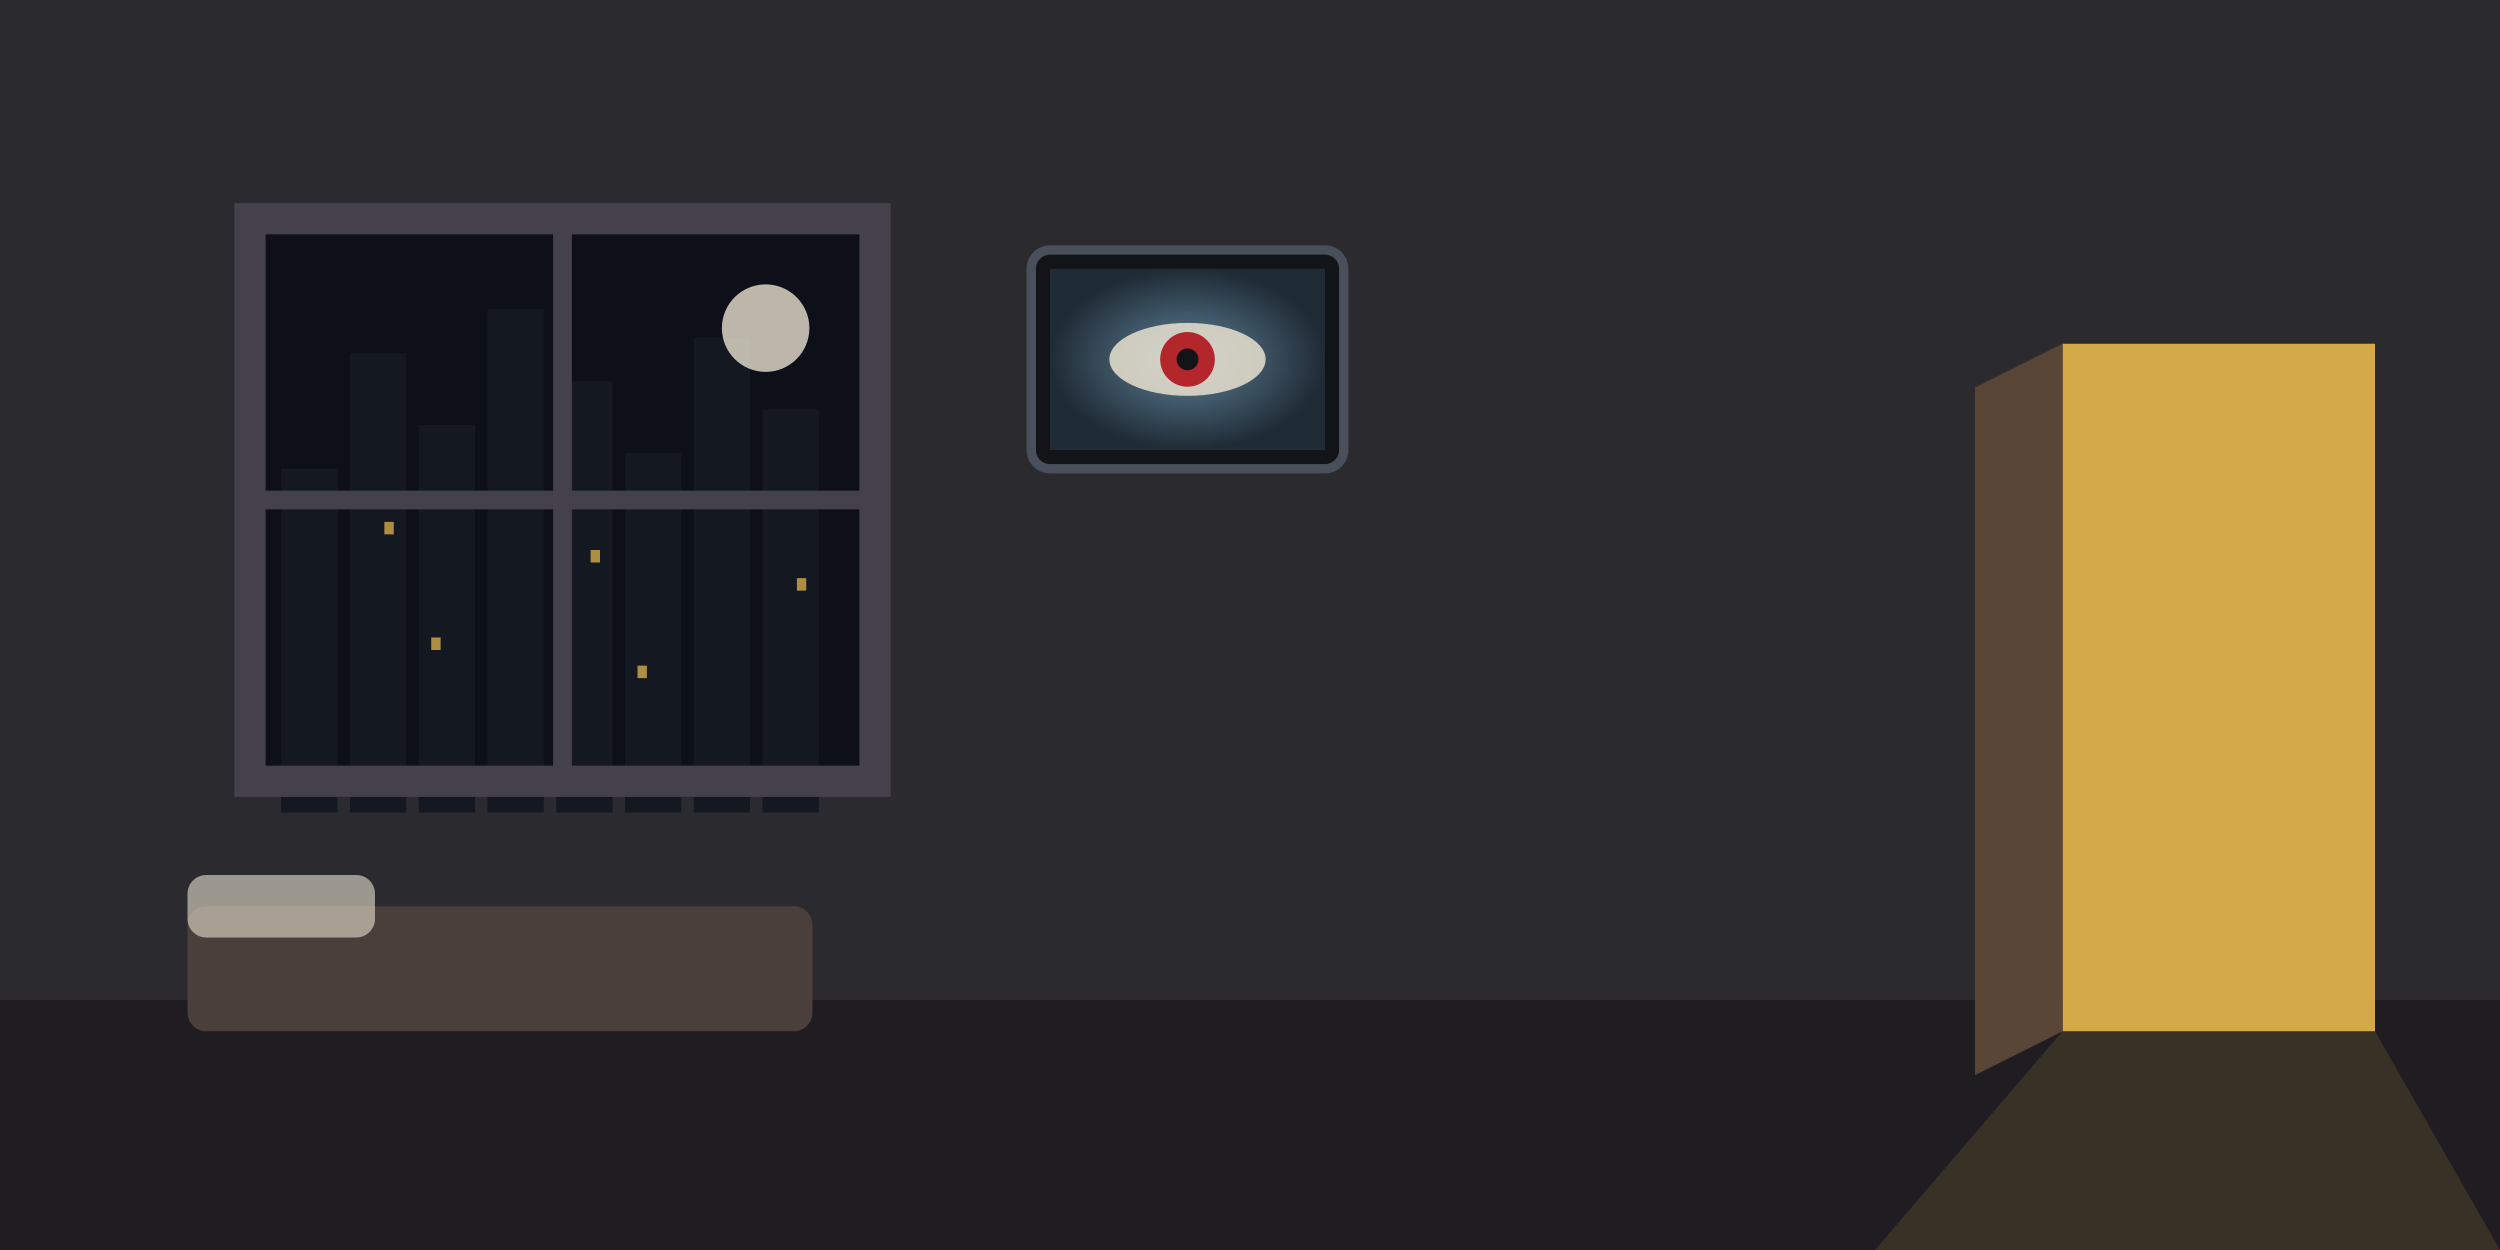
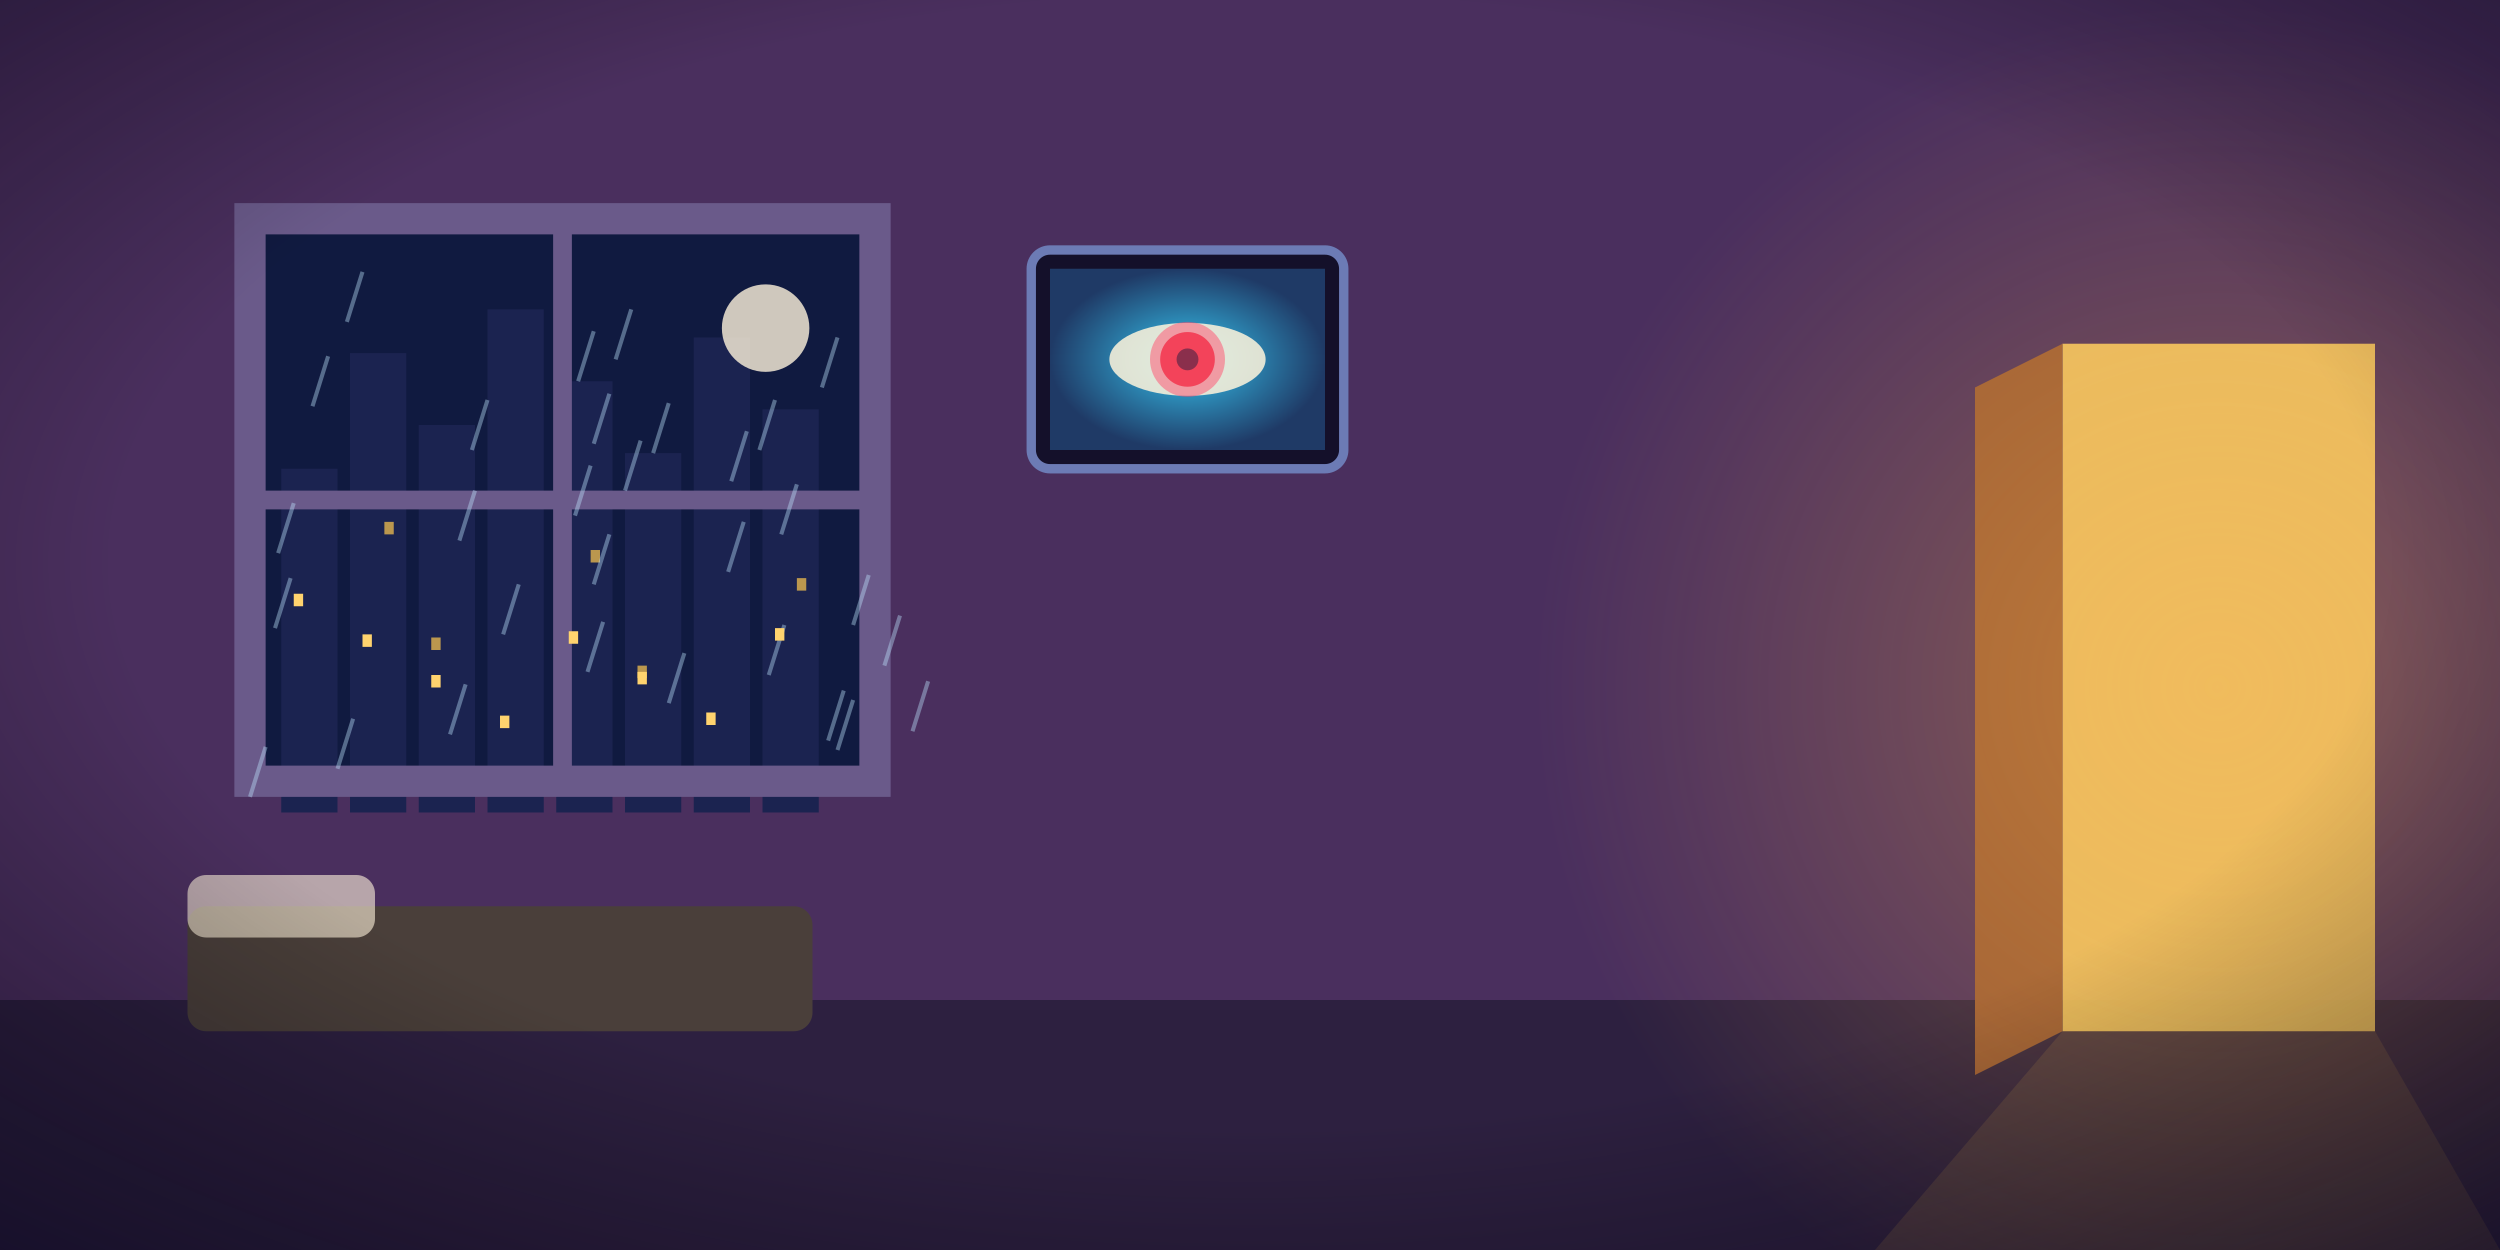
<svg xmlns="http://www.w3.org/2000/svg" viewBox="0 0 800 400" width="800" height="400">
  <defs>
    <radialGradient id="glow">
-       <stop offset="0" stop-color="#5f8299" />
-       <stop offset="1" stop-color="#1f2b35" />
+       <stop offset="0" stop-color="#36c5f0" />
+       <stop offset="1" stop-color="#1f3a66" />
    </radialGradient>
  </defs>
-   <rect width="800" height="400" fill="#2b2a2f" />
-   <rect y="320" width="800" height="80" fill="#1f1d21" />
-   <rect x="80" y="70" width="200" height="180" fill="#0d1018" />
-   <rect x="90" y="150" width="18" height="110" fill="#141821" />
-   <rect x="112" y="113" width="18" height="147" fill="#141821" />
-   <rect x="134" y="136" width="18" height="124" fill="#141821" />
-   <rect x="156" y="99" width="18" height="161" fill="#141821" />
-   <rect x="178" y="122" width="18" height="138" fill="#141821" />
-   <rect x="200" y="145" width="18" height="115" fill="#141821" />
-   <rect x="222" y="108" width="18" height="152" fill="#141821" />
-   <rect x="244" y="131" width="18" height="129" fill="#141821" />
-   <rect x="123" y="167" width="3" height="4" fill="#f2c14e" opacity="0.7" />
-   <rect x="138" y="204" width="3" height="4" fill="#f2c14e" opacity="0.7" />
-   <rect x="189" y="176" width="3" height="4" fill="#f2c14e" opacity="0.7" />
-   <rect x="204" y="213" width="3" height="4" fill="#f2c14e" opacity="0.7" />
-   <rect x="255" y="185" width="3" height="4" fill="#f2c14e" opacity="0.7" />
-   <circle cx="245" cy="105" r="14" fill="#e8e1cf" opacity="0.8" />
-   <rect x="80" y="70" width="200" height="180" fill="none" stroke="#45414a" stroke-width="10" />
-   <path d="M 180 70 L 180 250 M 80 160 L 280 160" stroke="#45414a" stroke-width="6" />
-   <rect x="330" y="80" width="100" height="70" rx="6" fill="#121418" stroke="#4a505b" stroke-width="3" />
+   <rect width="800" height="400" fill="#4a2f5e" />
+   <rect y="320" width="800" height="80" fill="#2d2040" />
+   <rect x="80" y="70" width="200" height="180" fill="#101a40" />
+   <rect x="90" y="150" width="18" height="110" fill="#1b2350" />
+   <rect x="112" y="113" width="18" height="147" fill="#1b2350" />
+   <rect x="134" y="136" width="18" height="124" fill="#1b2350" />
+   <rect x="156" y="99" width="18" height="161" fill="#1b2350" />
+   <rect x="178" y="122" width="18" height="138" fill="#1b2350" />
+   <rect x="200" y="145" width="18" height="115" fill="#1b2350" />
+   <rect x="222" y="108" width="18" height="152" fill="#1b2350" />
+   <rect x="244" y="131" width="18" height="129" fill="#1b2350" />
+   <rect x="123" y="167" width="3" height="4" fill="#ffc94d" opacity="0.7" />
+   <rect x="138" y="204" width="3" height="4" fill="#ffc94d" opacity="0.7" />
+   <rect x="189" y="176" width="3" height="4" fill="#ffc94d" opacity="0.7" />
+   <rect x="204" y="213" width="3" height="4" fill="#ffc94d" opacity="0.7" />
+   <rect x="255" y="185" width="3" height="4" fill="#ffc94d" opacity="0.7" />
+   <circle cx="245" cy="105" r="14" fill="#fff4dc" opacity="0.8" />
+   <rect x="80" y="70" width="200" height="180" fill="none" stroke="#6a5a8a" stroke-width="10" />
+   <path d="M 180 70 L 180 250 M 80 160 L 280 160" stroke="#6a5a8a" stroke-width="6" />
+   <rect x="330" y="80" width="100" height="70" rx="6" fill="#14102a" stroke="#6c7bb5" stroke-width="3" />
  <rect x="336" y="86" width="88" height="58" fill="url(#glow)" />
-   <ellipse cx="380.0" cy="115.0" rx="25.0" ry="11.667" fill="#e8e1cf" opacity="0.85" />
-   <circle cx="380.0" cy="115.0" r="8.75" fill="#b3262b" />
-   <circle cx="380.0" cy="115.0" r="3.5" fill="#121418" />
+   <ellipse cx="380.0" cy="115.0" rx="25.0" ry="11.667" fill="#fff4dc" opacity="0.85" />
+   <circle cx="380.0" cy="115.0" r="8.75" fill="#e63946" />
+   <circle cx="380.0" cy="115.0" r="3.5" fill="#14102a" />
  <rect x="60" y="290" width="200" height="40" rx="6" fill="#4a3f3a" />
-   <rect x="60" y="280" width="60" height="20" rx="6" fill="#e8e1cf" opacity="0.6" />
-   <rect x="660" y="110" width="100" height="220" fill="#f2c14e" opacity="0.85" />
-   <path d="M 660 110 L 632 124 L 632 344 L 660 330 Z" fill="#5a4636" />
-   <path d="M 660 330 L 760 330 L 800 400 L 600 400 Z" fill="#f2c14e" opacity="0.12" />
+   <rect x="60" y="280" width="60" height="20" rx="6" fill="#fff4dc" opacity="0.6" />
+   <rect x="660" y="110" width="100" height="220" fill="#ffc94d" opacity="0.85" />
+   <path d="M 660 110 L 632 124 L 632 344 L 660 330 Z" fill="#9a5b34" />
+   <path d="M 660 330 L 760 330 L 800 400 L 600 400 Z" fill="#ffc94d" opacity="0.12" />
+   <style>
+ .pulse { animation: pulse 3s ease-in-out infinite; transform-box: fill-box; transform-origin: center; }
+ .flicker { animation: flicker 4s steps(1) infinite; }
+ .twinkle { animation: twinkle 3s ease-in-out infinite; }
+ .lid { animation: lid 6s ease-in-out infinite; transform-box: fill-box; transform-origin: center; transform: scaleY(0); }
+ .rain { animation: rain 0.9s linear infinite; }
+ .drift { animation: drift 12s ease-in-out infinite alternate; }
+ .rise { animation: rise 7s linear infinite; }
+ .fall { animation: fall 2.6s ease-in infinite; }
+ .blink { animation: blink 1.2s steps(1) infinite; }
+ .sweep { animation: sweep 9s ease-in-out infinite alternate; transform-origin: 360px 20px; }
+ .wave { animation: wave 3s ease-out infinite; transform-box: fill-box; transform-origin: center; }
+ .bounce { animation: bounce 0.6s ease-in-out infinite alternate; transform-box: fill-box; transform-origin: bottom; }
+ @keyframes pulse { 0%, 100% { opacity: 0.35; transform: scale(1); } 50% { opacity: 0.9; transform: scale(1.12); } }
+ @keyframes flicker { 0%, 100% { opacity: 1; } 31% { opacity: 0.55; } 33% { opacity: 1; } 67% { opacity: 0.7; } 69% { opacity: 1; } }
+ @keyframes twinkle { 0%, 100% { opacity: 0.25; } 50% { opacity: 1; } }
+ @keyframes lid { 0%, 90%, 100% { transform: scaleY(0); } 94%, 96% { transform: scaleY(1); } }
+ @keyframes rain { from { transform: translate(0, -60px); } to { transform: translate(-18px, 420px); } }
+ @keyframes drift { from { transform: translateX(-30px); } to { transform: translateX(30px); } }
+ @keyframes rise { 0% { transform: translateY(0); opacity: 0; } 20% { opacity: 0.8; } 100% { transform: translateY(-160px); opacity: 0; } }
+ @keyframes fall { 0% { transform: translateY(0); opacity: 0; } 10% { opacity: 1; } 100% { transform: translateY(240px); opacity: 0; } }
+ @keyframes blink { 0%, 100% { opacity: 1; } 50% { opacity: 0.15; } }
+ @keyframes sweep { from { transform: rotate(-25deg); } to { transform: rotate(25deg); } }
+ @keyframes wave { 0% { transform: scale(0.6); opacity: 0.8; } 100% { transform: scale(1.6); opacity: 0; } }
+ @keyframes bounce { from { transform: scaleY(0.3); } to { transform: scaleY(1); } }
+ </style>
+   <radialGradient id="l710220220">
+     <stop offset="0" stop-color="#ffb347" stop-opacity="0.35" />
+     <stop offset="1" stop-color="#ffb347" stop-opacity="0" />
+   </radialGradient>
+   <circle cx="710" cy="220" r="220" fill="url(#l710220220)" />
+   <line class="rain" x1="195" y1="171" x2="190" y2="187" stroke="#bfe6ff" stroke-width="1.3" opacity="0.4" style="animation-delay:-0.28s;animation-duration:1.02s" />
+   <line class="rain" x1="297" y1="218" x2="292" y2="234" stroke="#bfe6ff" stroke-width="1.3" opacity="0.4" style="animation-delay:-0.59s;animation-duration:0.76s" />
+   <line class="rain" x1="93" y1="185" x2="88" y2="201" stroke="#bfe6ff" stroke-width="1.3" opacity="0.4" style="animation-delay:-0.46s;animation-duration:1.03s" />
+   <line class="rain" x1="190" y1="106" x2="185" y2="122" stroke="#bfe6ff" stroke-width="1.3" opacity="0.4" style="animation-delay:-0.51s;animation-duration:0.81s" />
+   <line class="rain" x1="288" y1="197" x2="283" y2="213" stroke="#bfe6ff" stroke-width="1.3" opacity="0.4" style="animation-delay:-0.15s;animation-duration:0.86s" />
+   <line class="rain" x1="239" y1="138" x2="234" y2="154" stroke="#bfe6ff" stroke-width="1.3" opacity="0.4" style="animation-delay:-0.16s;animation-duration:0.88s" />
+   <line class="rain" x1="94" y1="161" x2="89" y2="177" stroke="#bfe6ff" stroke-width="1.3" opacity="0.4" style="animation-delay:-0.62s;animation-duration:0.88s" />
+   <line class="rain" x1="278" y1="184" x2="273" y2="200" stroke="#bfe6ff" stroke-width="1.3" opacity="0.4" style="animation-delay:-0.98s;animation-duration:0.73s" />
+   <line class="rain" x1="205" y1="141" x2="200" y2="157" stroke="#bfe6ff" stroke-width="1.3" opacity="0.4" style="animation-delay:-0.49s;animation-duration:1.09s" />
+   <line class="rain" x1="268" y1="108" x2="263" y2="124" stroke="#bfe6ff" stroke-width="1.3" opacity="0.4" style="animation-delay:-0.64s;animation-duration:0.89s" />
+   <line class="rain" x1="195" y1="126" x2="190" y2="142" stroke="#bfe6ff" stroke-width="1.3" opacity="0.4" style="animation-delay:-0.57s;animation-duration:1.09s" />
+   <line class="rain" x1="156" y1="128" x2="151" y2="144" stroke="#bfe6ff" stroke-width="1.3" opacity="0.4" style="animation-delay:-0.43s;animation-duration:0.91s" />
+   <line class="rain" x1="255" y1="155" x2="250" y2="171" stroke="#bfe6ff" stroke-width="1.3" opacity="0.4" style="animation-delay:-0.91s;animation-duration:0.89s" />
+   <line class="rain" x1="149" y1="219" x2="144" y2="235" stroke="#bfe6ff" stroke-width="1.3" opacity="0.4" style="animation-delay:-0.68s;animation-duration:1.01s" />
+   <line class="rain" x1="270" y1="221" x2="265" y2="237" stroke="#bfe6ff" stroke-width="1.3" opacity="0.4" style="animation-delay:-0.98s;animation-duration:0.67s" />
+   <line class="rain" x1="248" y1="128" x2="243" y2="144" stroke="#bfe6ff" stroke-width="1.3" opacity="0.4" style="animation-delay:-0.91s;animation-duration:0.90s" />
+   <line class="rain" x1="273" y1="224" x2="268" y2="240" stroke="#bfe6ff" stroke-width="1.3" opacity="0.4" style="animation-delay:-0.36s;animation-duration:0.74s" />
+   <line class="rain" x1="193" y1="199" x2="188" y2="215" stroke="#bfe6ff" stroke-width="1.3" opacity="0.4" style="animation-delay:-0.81s;animation-duration:0.85s" />
+   <line class="rain" x1="238" y1="167" x2="233" y2="183" stroke="#bfe6ff" stroke-width="1.3" opacity="0.4" style="animation-delay:-0.89s;animation-duration:0.91s" />
+   <line class="rain" x1="105" y1="114" x2="100" y2="130" stroke="#bfe6ff" stroke-width="1.3" opacity="0.4" style="animation-delay:-0.13s;animation-duration:1.03s" />
+   <line class="rain" x1="219" y1="209" x2="214" y2="225" stroke="#bfe6ff" stroke-width="1.3" opacity="0.4" style="animation-delay:-0.39s;animation-duration:0.70s" />
+   <line class="rain" x1="85" y1="239" x2="80" y2="255" stroke="#bfe6ff" stroke-width="1.3" opacity="0.4" style="animation-delay:-0.16s;animation-duration:1.04s" />
+   <line class="rain" x1="202" y1="99" x2="197" y2="115" stroke="#bfe6ff" stroke-width="1.3" opacity="0.4" style="animation-delay:-0.96s;animation-duration:1.03s" />
+   <line class="rain" x1="152" y1="157" x2="147" y2="173" stroke="#bfe6ff" stroke-width="1.3" opacity="0.4" style="animation-delay:-0.95s;animation-duration:0.83s" />
+   <line class="rain" x1="214" y1="129" x2="209" y2="145" stroke="#bfe6ff" stroke-width="1.3" opacity="0.4" style="animation-delay:-0.26s;animation-duration:0.85s" />
+   <line class="rain" x1="189" y1="149" x2="184" y2="165" stroke="#bfe6ff" stroke-width="1.3" opacity="0.4" style="animation-delay:-0.90s;animation-duration:0.64s" />
+   <line class="rain" x1="166" y1="187" x2="161" y2="203" stroke="#bfe6ff" stroke-width="1.3" opacity="0.4" style="animation-delay:-0.70s;animation-duration:0.68s" />
+   <line class="rain" x1="116" y1="87" x2="111" y2="103" stroke="#bfe6ff" stroke-width="1.3" opacity="0.4" style="animation-delay:-0.76s;animation-duration:0.67s" />
+   <line class="rain" x1="251" y1="200" x2="246" y2="216" stroke="#bfe6ff" stroke-width="1.3" opacity="0.4" style="animation-delay:-0.38s;animation-duration:0.74s" />
+   <line class="rain" x1="113" y1="230" x2="108" y2="246" stroke="#bfe6ff" stroke-width="1.3" opacity="0.4" style="animation-delay:-0.70s;animation-duration:0.88s" />
+   <rect class="twinkle" x="94" y="190" width="3" height="4" fill="#ffd36e" style="animation-delay:-1.5s;animation-duration:3.2s" />
+   <rect class="twinkle" x="116" y="203" width="3" height="4" fill="#ffd36e" style="animation-delay:-0.8s;animation-duration:3.7s" />
+   <rect class="twinkle" x="138" y="216" width="3" height="4" fill="#ffd36e" style="animation-delay:-2.8s;animation-duration:3.7s" />
+   <rect class="twinkle" x="160" y="229" width="3" height="4" fill="#ffd36e" style="animation-delay:-1.8s;animation-duration:2.7s" />
+   <rect class="twinkle" x="182" y="202" width="3" height="4" fill="#ffd36e" style="animation-delay:-0.1s;animation-duration:3.3s" />
+   <rect class="twinkle" x="204" y="215" width="3" height="4" fill="#ffd36e" style="animation-delay:-1.4s;animation-duration:3.7s" />
+   <rect class="twinkle" x="226" y="228" width="3" height="4" fill="#ffd36e" style="animation-delay:-1.4s;animation-duration:2.4s" />
+   <rect class="twinkle" x="248" y="201" width="3" height="4" fill="#ffd36e" style="animation-delay:-1.5s;animation-duration:2.8s" />
+   <circle class="pulse" cx="380" cy="115" r="12" fill="#ff4d6d" opacity="0.5" style="animation-delay:0.0s" />
+   <ellipse class="lid" cx="380" cy="115" rx="26" ry="13" fill="#14102a" style="animation-delay:0.0s" />
+   <rect class="flicker" x="660" y="110" width="100" height="220" fill="#fff1b8" opacity="0.15" />
+   <radialGradient id="vignette" cx="0.5" cy="0.45" r="0.75">
+     <stop offset="0.6" stop-color="#000" stop-opacity="0" />
+     <stop offset="1" stop-color="#05021a" stop-opacity="0.55" />
+   </radialGradient>
+   <rect width="800" height="400" fill="url(#vignette)" />
</svg>
